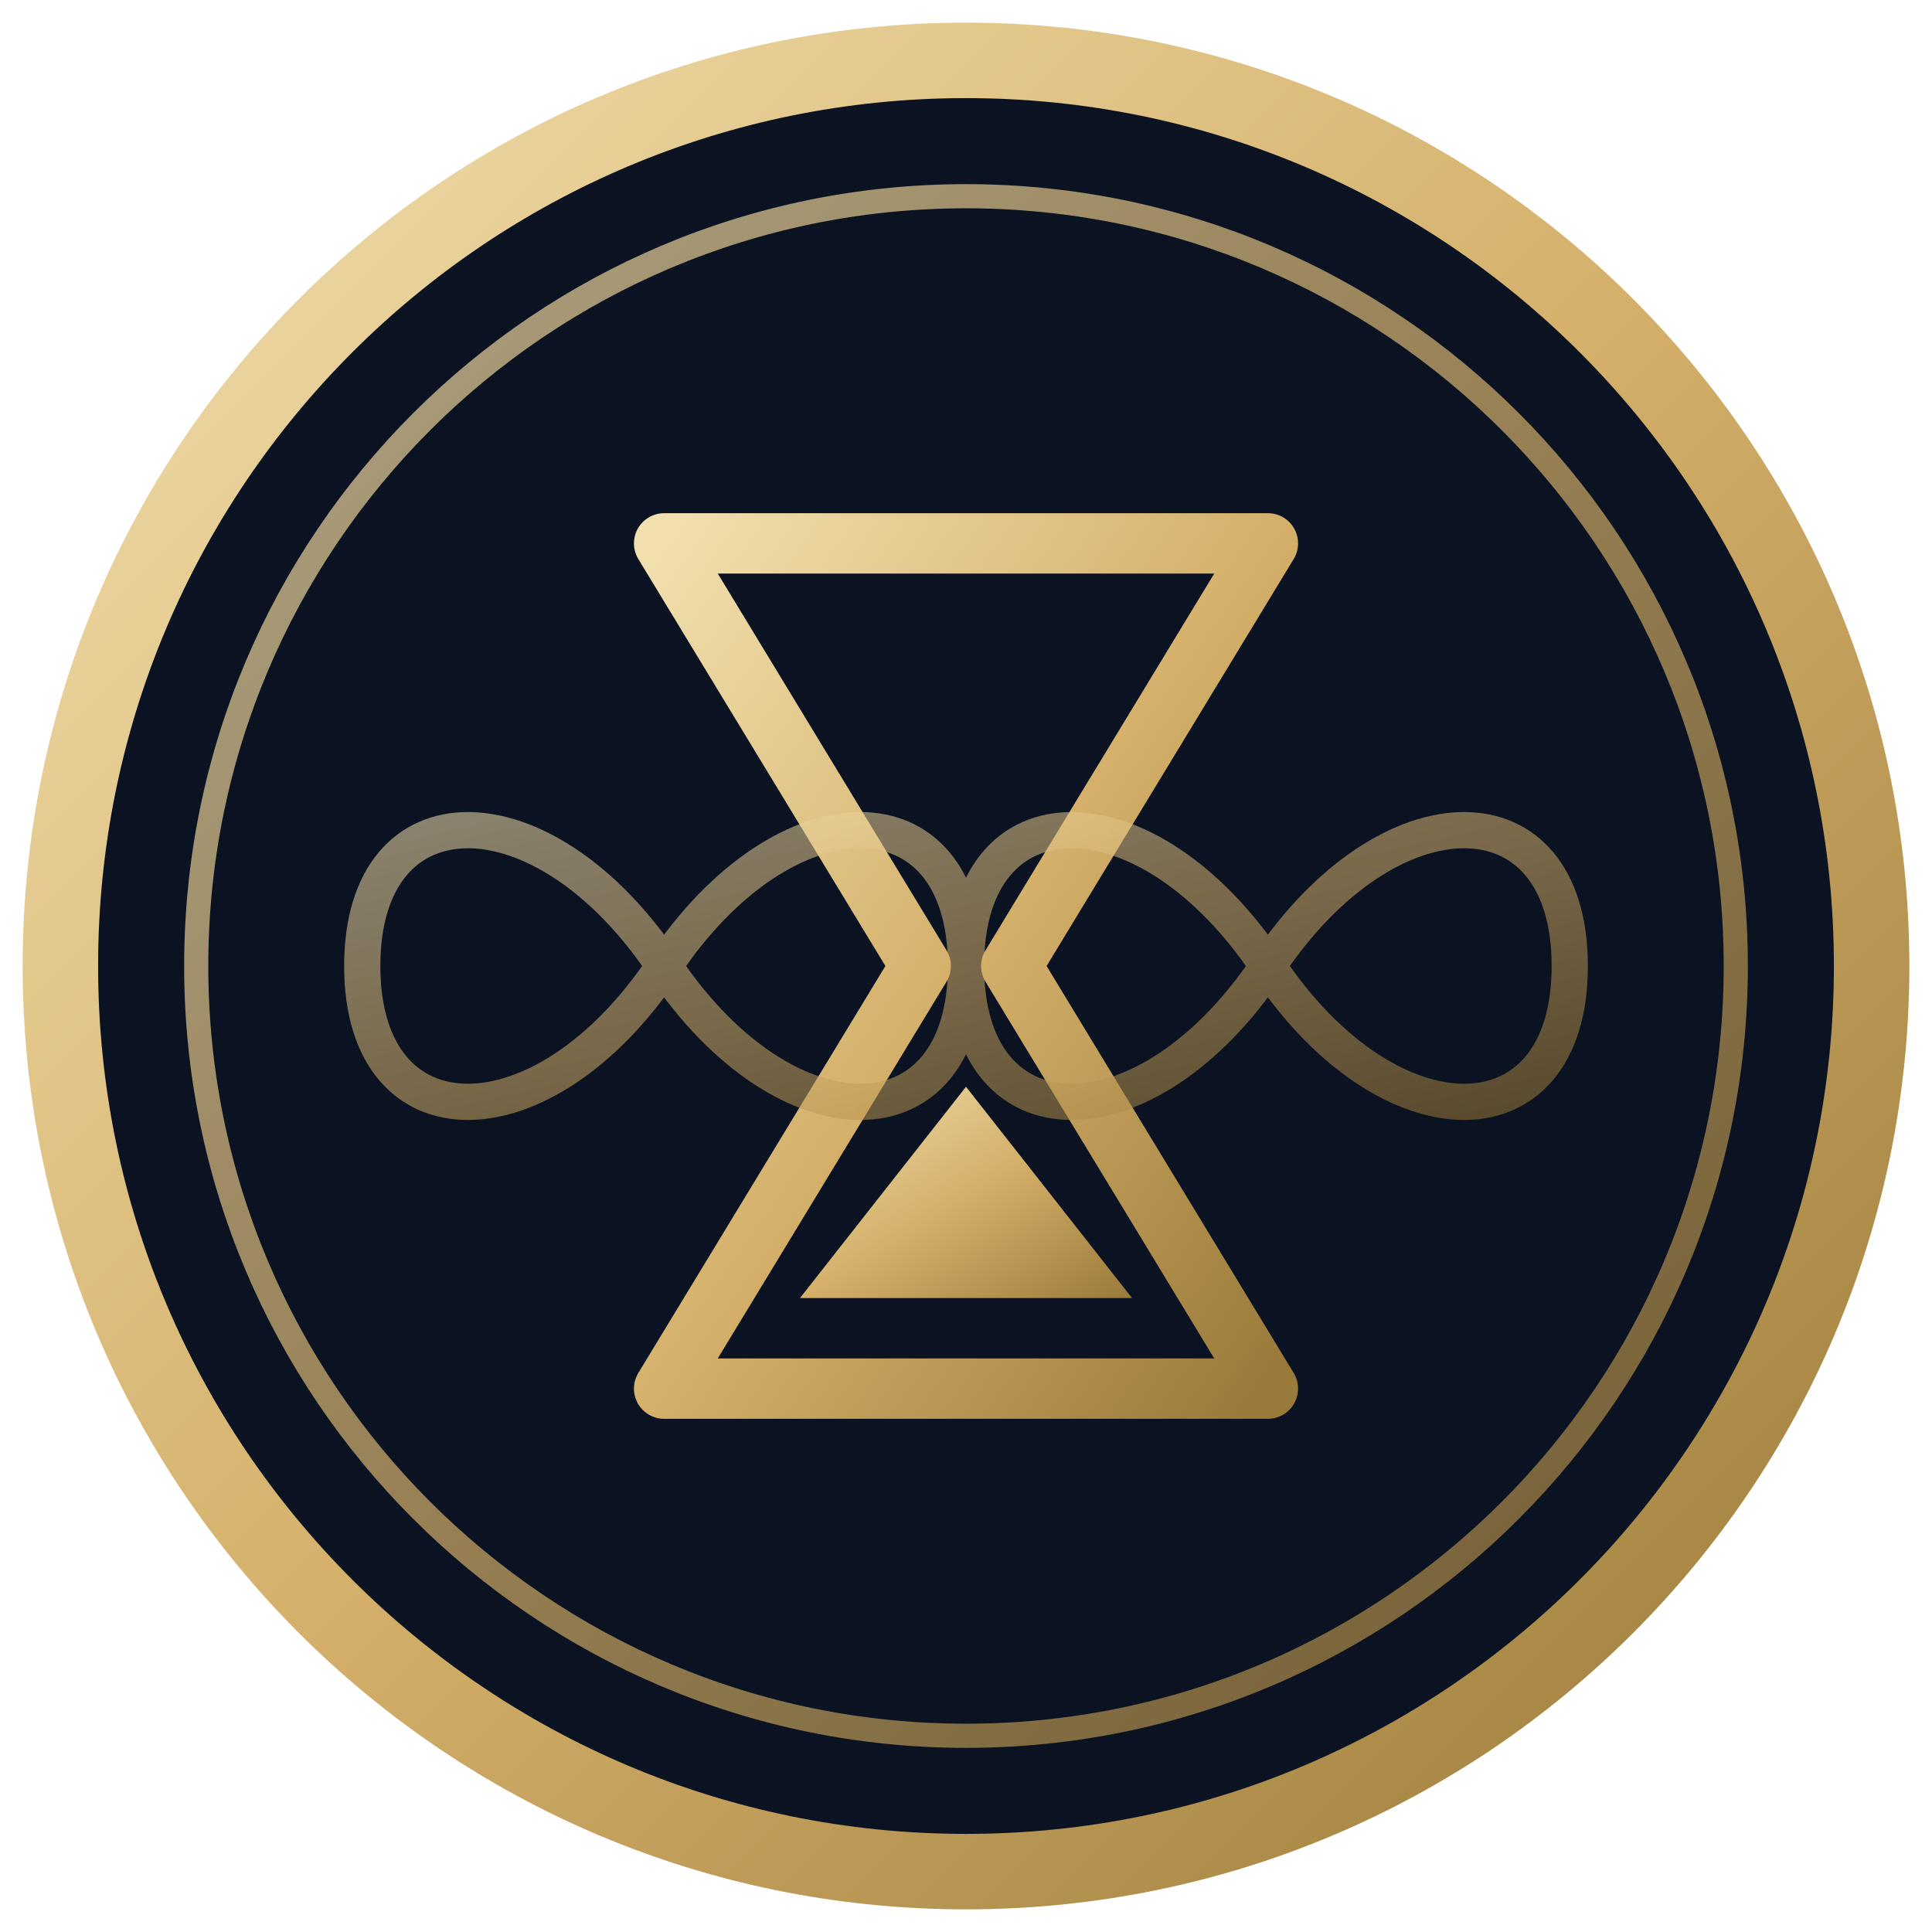
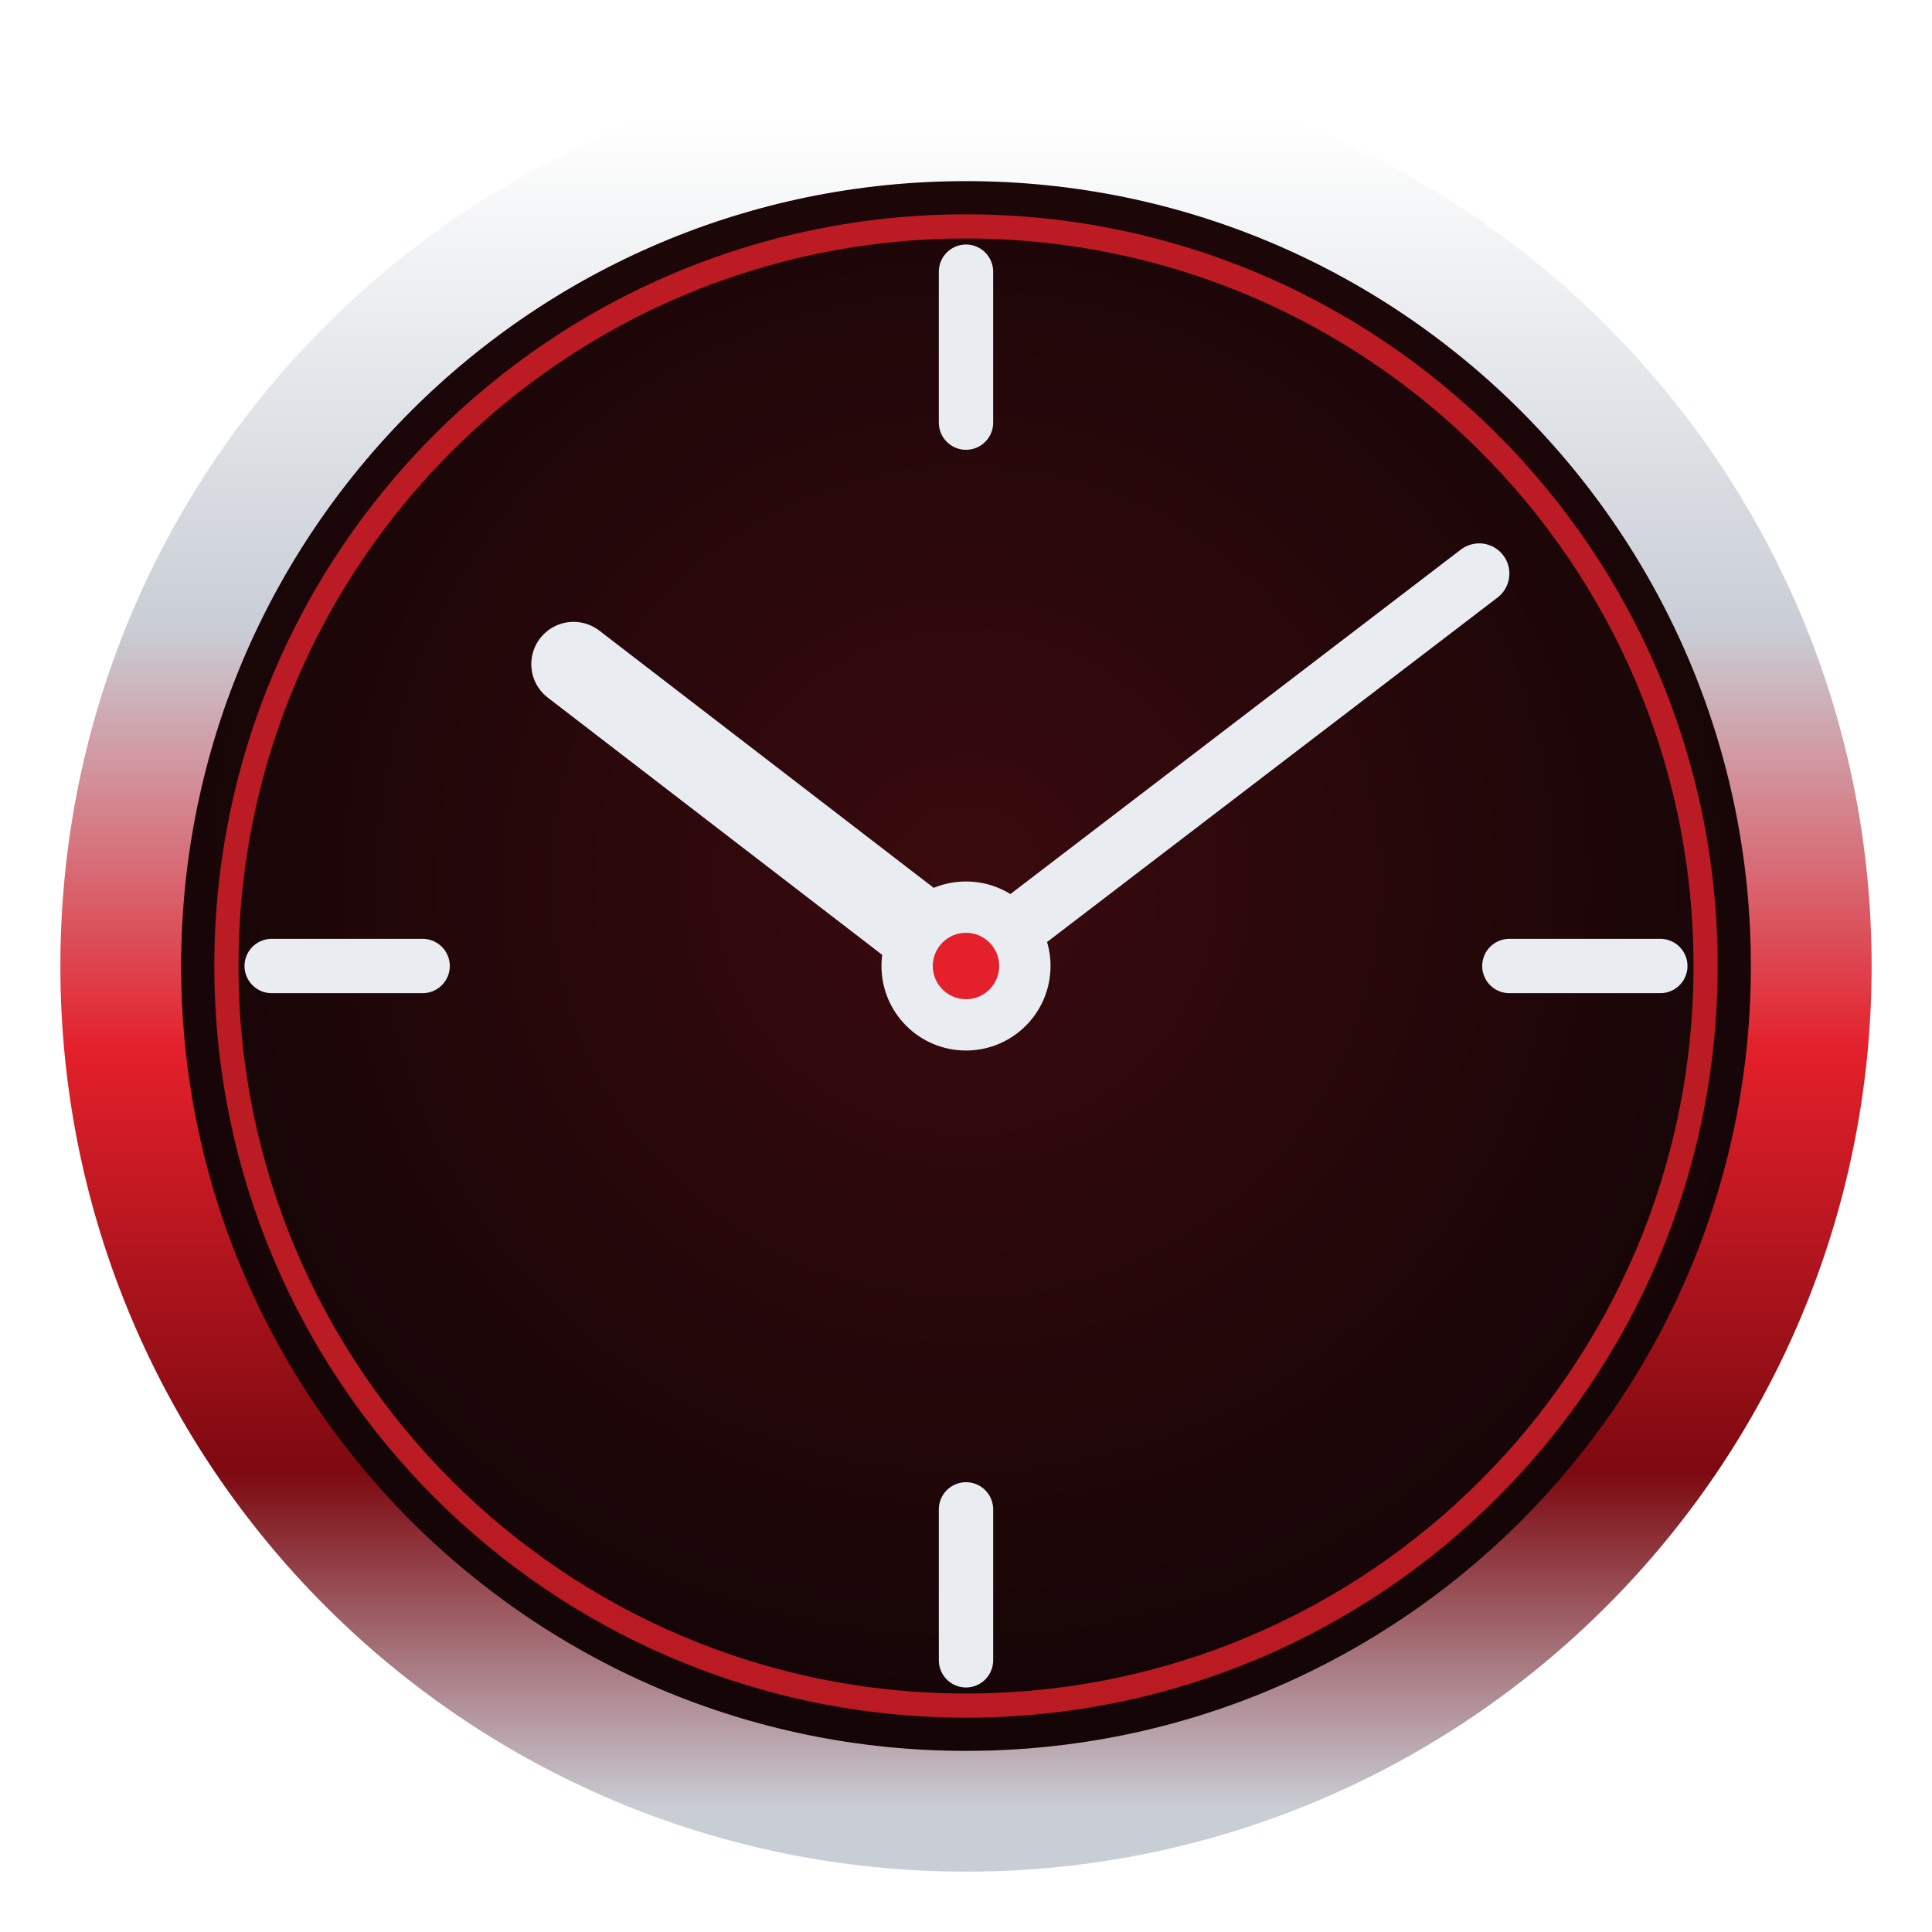
<svg xmlns="http://www.w3.org/2000/svg" viewBox="0 0 64 64">
  <defs>
-     <linearGradient id="g" x1="0" y1="0" x2="1" y2="1">
-       <stop offset="0" stop-color="#f1dfae" />
-       <stop offset=".5" stop-color="#d4b06a" />
-       <stop offset="1" stop-color="#9a7a3a" />
+     <linearGradient id="r" x1="0" y1="0" x2="0" y2="1">
+       <stop offset="0" stop-color="#ffffff" />
+       <stop offset=".3" stop-color="#c9ced6" />
+       <stop offset=".55" stop-color="#e3202b" />
+       <stop offset=".8" stop-color="#7d0910" />
+       <stop offset="1" stop-color="#c9ced6" />
    </linearGradient>
+     <radialGradient id="d" cx=".5" cy=".45" r=".6">
+       <stop offset="0" stop-color="#3a0a0e" />
+       <stop offset="1" stop-color="#0d0405" />
+     </radialGradient>
  </defs>
-   <circle cx="32" cy="32" r="30" fill="#0b1222" stroke="url(#g)" stroke-width="2.5" />
-   <circle cx="32" cy="32" r="25.5" fill="none" stroke="url(#g)" stroke-width=".8" opacity=".7" />
-   <path d="M22 18 H42 L33.5 32 L42 46 H22 L30.5 32 Z" fill="none" stroke="url(#g)" stroke-width="2" stroke-linejoin="round" />
-   <path d="M26.5 43 H37.5 L32 36 Z" fill="url(#g)" />
-   <path d="M12 32 C12 26 18 26 22 32 C26 38 32 38 32 32 C32 26 38 26 42 32 C46 38 52 38 52 32 C52 26 46 26 42 32 C38 38 32 38 32 32 C32 26 26 26 22 32 C18 38 12 38 12 32 Z" fill="none" stroke="url(#g)" stroke-width="1.2" opacity=".55" />
+   <circle cx="32" cy="32" r="28" fill="url(#d)" stroke="url(#r)" stroke-width="4" />
+   <circle cx="32" cy="32" r="24.5" fill="none" stroke="#e3202b" stroke-width=".8" opacity=".8" />
+   <g stroke="#e9ecf0" stroke-linecap="round">
+     <line x1="32" y1="14" x2="32" y2="9" stroke-width="1.8" />
+     <line x1="50" y1="32" x2="55" y2="32" stroke-width="1.8" />
+     <line x1="32" y1="50" x2="32" y2="55" stroke-width="1.8" />
+     <line x1="14" y1="32" x2="9" y2="32" stroke-width="1.8" />
+   </g>
+   <path d="M32 32 L19 22" stroke="#e9ecf0" stroke-width="2.8" stroke-linecap="round" />
+   <path d="M32 32 L49 19" stroke="#e9ecf0" stroke-width="2" stroke-linecap="round" />
+   <circle cx="32" cy="32" r="2.8" fill="#e9ecf0" />
+   <circle cx="32" cy="32" r="1.1" fill="#e3202b" />
</svg>
